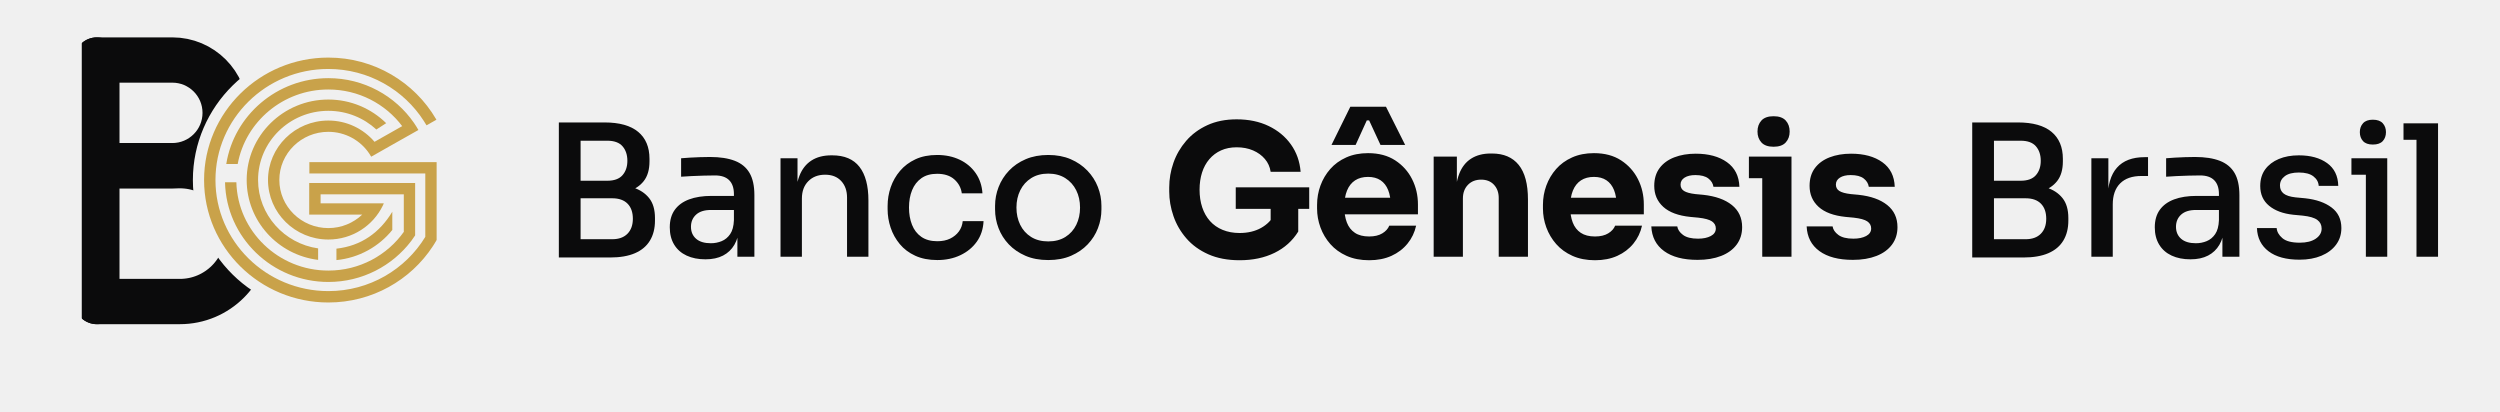
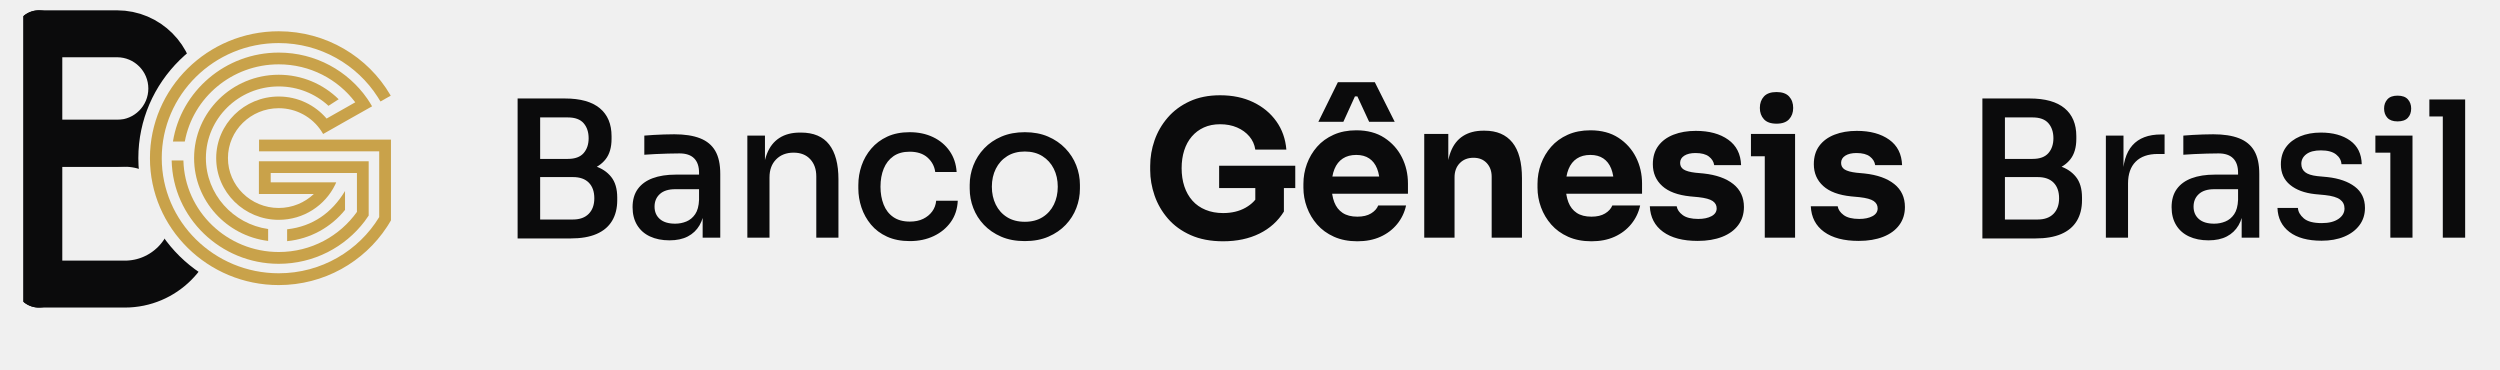
- <svg xmlns="http://www.w3.org/2000/svg" width="1368" height="225" viewBox="0 0 1368 225">
-   <g transform="translate(25.0,25.0) scale(1.75)">
+ <svg xmlns="http://www.w3.org/2000/svg" width="1320" height="195" viewBox="0 0 1320 195">
+   <g transform="translate(-7.5,10.0) scale(1.75)">
    <mask id="m60">
      <rect x="-10" y="-20" width="170" height="130" fill="white" />
      <g transform="translate(44,-1) scale(0.16797)" fill="black" stroke="black" stroke-width="41.7" stroke-linejoin="round">
        <path d="M279.3,383.8v21.3c42-4.1,79.1-25.2,104-56.1v-33.9C359.8,353.9,325.6,378.6,279.3,383.8z M264.2,106.2 c-83.8,0-152,67.2-152,149.8c0,76.3,58.1,139.5,133,148.7v-21.4c-63.2-9-111.8-62.8-111.8-127.4c0-71,58.7-128.7,130.8-128.7 c34.5,0,66,13.2,89.4,34.8l18.3-11.8C344.3,123.1,306.2,106.2,264.2,106.2z" />
        <path d="M465.8,222.7v145c-2.2,4-4.7,7.9-7.2,11.8c-41.2,62.8-112.9,104.5-194.4,104.5 c-127.5,0-231.3-102.2-231.3-228c0-125.7,103.8-227.9,231.3-227.9c85.5,0,160.4,46,200.4,114.3c0.3,0.5,0.5,0.9,0.8,1.4 l-18.4,10.4c-1.6-2.7-3.2-5.3-4.9-7.9c-37.2-58.2-103.1-97-178-97C148.4,49.2,54.1,142,54.1,256c0,114,94.3,206.8,210.2,206.8 c76.5,0,143.6-40.5,180.4-100.9V243.8H228.9v-21.1H465.8z" />
        <path d="M228.7,261.6h197.1v97.5c-2.3,3.5-4.7,6.9-7.2,10.3c-35.1,46.3-91.2,76.4-154.3,76.4 c-104.7,0-190.2-82.9-192.4-185.6h21.1c2.3,91,78.3,164.4,171.3,164.4c58.1,0,109.6-28.6,140.6-72.3l-0.2-0.3v-69.3H249.8v16.7 h117.7c-0.6,1.4-1.3,2.9-1.9,4.3c-18.1,37.3-56.7,63.1-101.4,63.1c-61.9,0-112.3-49.7-112.3-110.8c0-61.1,50.4-110.7,112.3-110.7 c34.5,0,65.3,15.4,86,39.6l16.2-9.2l18.6-10.5l16.7-9.5c-31.2-41.4-81.2-68.2-137.5-68.2c-84.1,0-154.3,60-168.7,138.7H74.2 c14.5-90.5,94.3-159.8,190.1-159.8c66.1,0,124.5,33,159.2,83.1c3,4.4,5.8,8.8,8.4,13.4l-18.4,10.4l-16.7,9.4l-18.4,10.4l-16,9.1 L344,212.6c-1.1-2-2.3-3.9-3.6-5.8c-16.3-24.4-44.4-40.5-76.2-40.5c-50.3,0-91.2,40.2-91.2,89.6c0,49.4,40.9,89.6,91.2,89.6 c24.5,0,46.7-9.6,63.1-25.1h-98.7V261.6z" />
      </g>
    </mask>
    <g mask="url(#m60)">
      <g transform="translate(16,80) scale(1.18) translate(-16,-80)" fill="none" stroke="#0b0b0c" stroke-width="12" stroke-linecap="round" stroke-linejoin="round">
        <path d="M16 16 V80" />
        <path d="M16 16 H36 a14 14 0 0 1 0 28 H16" />
        <path d="M16 44 H38 a18 18 0 0 1 0 36 H16" />
      </g>
    </g>
    <g transform="translate(44,-1) scale(0.16797)" fill="#c9a24a">
      <path d="M279.3,383.8v21.3c42-4.1,79.1-25.2,104-56.1v-33.9C359.8,353.9,325.6,378.6,279.3,383.8z M264.2,106.2 c-83.8,0-152,67.2-152,149.8c0,76.3,58.1,139.5,133,148.7v-21.4c-63.2-9-111.8-62.8-111.8-127.4c0-71,58.7-128.7,130.8-128.7 c34.5,0,66,13.2,89.4,34.8l18.3-11.8C344.3,123.1,306.2,106.2,264.2,106.2z" />
      <path d="M465.8,222.7v145c-2.2,4-4.7,7.9-7.2,11.8c-41.2,62.8-112.9,104.5-194.4,104.5 c-127.5,0-231.3-102.2-231.3-228c0-125.7,103.8-227.9,231.3-227.9c85.5,0,160.4,46,200.4,114.3c0.3,0.5,0.5,0.9,0.8,1.4 l-18.4,10.4c-1.6-2.7-3.2-5.3-4.9-7.9c-37.2-58.2-103.1-97-178-97C148.4,49.2,54.1,142,54.1,256c0,114,94.3,206.8,210.2,206.8 c76.5,0,143.6-40.5,180.4-100.9V243.8H228.9v-21.1H465.8z" />
      <path d="M228.7,261.6h197.1v97.5c-2.3,3.5-4.7,6.9-7.2,10.3c-35.1,46.3-91.2,76.4-154.3,76.4 c-104.7,0-190.2-82.9-192.4-185.6h21.1c2.3,91,78.3,164.4,171.3,164.4c58.1,0,109.6-28.6,140.6-72.3l-0.2-0.3v-69.3H249.8v16.7 h117.7c-0.6,1.4-1.3,2.9-1.9,4.3c-18.1,37.3-56.7,63.1-101.4,63.1c-61.9,0-112.3-49.7-112.3-110.8c0-61.1,50.4-110.7,112.3-110.7 c34.5,0,65.3,15.4,86,39.6l16.2-9.2l18.6-10.5l16.7-9.5c-31.2-41.4-81.2-68.2-137.5-68.2c-84.1,0-154.3,60-168.7,138.7H74.2 c14.5-90.5,94.3-159.8,190.1-159.8c66.1,0,124.5,33,159.2,83.1c3,4.4,5.8,8.8,8.4,13.4l-18.4,10.4l-16.7,9.4l-18.4,10.4l-16,9.1 L344,212.6c-1.1-2-2.3-3.9-3.6-5.8c-16.3-24.4-44.4-40.5-76.2-40.5c-50.3,0-91.2,40.2-91.2,89.6c0,49.4,40.9,89.6,91.2,89.6 c24.5,0,46.7-9.6,63.1-25.1h-98.7V261.6z" />
    </g>
  </g>
-   <path fill="#0b0b0c" d="M315.7 140.9V130.9H335.0Q340.4 130.9 343.35 127.9Q346.3 124.9 346.3 119.7Q346.3 114.4 343.4 111.45Q340.5 108.5 335.0 108.5H315.7V100.9H333.8Q341.0 100.9 346.5 102.65Q352.0 104.4 355.2 108.4Q358.4 112.4 358.4 119.3V120.7Q358.4 127.1 355.65 131.65Q352.9 136.2 347.45 138.55Q342.0 140.9 333.8 140.9ZM305.8 140.9V67.0H317.7V140.9ZM315.7 106.4V98.9H332.3Q338.0 98.9 340.65 95.85Q343.3 92.8 343.3 88.0Q343.3 83.1 340.65 80.05Q338.0 77.0 332.3 77.0H315.7V67.0H330.8Q343.0 67.0 349.2 72.15Q355.4 77.3 355.4 86.9V88.3Q355.4 95.1 352.25 99.1Q349.1 103.1 343.55 104.75Q338.0 106.4 330.8 106.4Z M403.5 140.5V124.4H401.6V106.2Q401.6 101.2 399.0 98.6Q396.4 96.0 391.3 96.0Q388.5 96.0 385.1 96.1Q381.7 96.2 378.45 96.35Q375.2 96.5 372.7 96.7V86.6Q374.9 86.4 377.55 86.25Q380.2 86.1 383.05 86.0Q385.9 85.9 388.5 85.9Q396.7 85.9 402.1 88.0Q407.5 90.1 410.15 94.65Q412.8 99.2 412.8 106.8V140.5ZM386.0 141.9Q380.1 141.9 375.7 139.85Q371.3 137.8 368.9 133.85Q366.5 129.9 366.5 124.4Q366.5 118.6 369.25 114.8Q372.0 111.0 377.1 109.1Q382.2 107.2 389.3 107.2H402.8V114.9H389.0Q383.7 114.9 380.9 117.45Q378.1 120.0 378.1 124.1Q378.1 128.2 380.9 130.65Q383.7 133.1 389.0 133.1Q392.1 133.1 394.9 131.95Q397.7 130.8 399.55 128.1Q401.4 125.4 401.6 120.5L404.6 124.4Q404.1 130.1 401.85 133.95Q399.6 137.8 395.65 139.85Q391.7 141.9 386.0 141.9Z M427.1 140.5V86.6H436.4V109.7H435.3Q435.3 101.7 437.45 96.2Q439.6 90.7 444.0 87.85Q448.4 85.0 454.9 85.0H455.4Q465.4 85.0 470.3 91.3Q475.2 97.6 475.2 109.7V140.5H463.5V108.1Q463.5 102.5 460.3 99.05Q457.1 95.6 451.5 95.6Q445.8 95.6 442.3 99.15Q438.8 102.7 438.8 108.6V140.5Z M512.9 142.3Q506.0 142.3 500.85 139.95Q495.7 137.6 492.35 133.55Q489.0 129.5 487.35 124.55Q485.7 119.6 485.7 114.5V112.7Q485.7 107.4 487.4 102.45Q489.1 97.5 492.5 93.5Q495.9 89.5 500.95 87.15Q506.0 84.8 512.8 84.8Q519.7 84.8 525.15 87.4Q530.6 90.0 533.9 94.75Q537.2 99.5 537.6 105.8H526.3Q525.7 101.3 522.25 98.2Q518.8 95.1 512.8 95.1Q507.6 95.1 504.2 97.5Q500.8 99.9 499.1 104.05Q497.4 108.2 497.4 113.6Q497.4 118.8 499.05 123.0Q500.7 127.2 504.15 129.6Q507.6 132.0 512.9 132.0Q517.0 132.0 519.95 130.55Q522.9 129.1 524.7 126.65Q526.5 124.2 526.8 121.0H538.2Q537.9 127.5 534.5 132.25Q531.1 137.0 525.5 139.65Q519.9 142.3 512.9 142.3Z M573.6 142.3Q566.5 142.3 561.1 139.95Q555.7 137.6 552.0 133.7Q548.3 129.8 546.4 124.85Q544.5 119.9 544.5 114.6V112.6Q544.5 107.3 546.45 102.3Q548.4 97.3 552.15 93.35Q555.9 89.4 561.3 87.1Q566.7 84.8 573.6 84.8Q580.5 84.8 585.85 87.1Q591.2 89.4 595.0 93.35Q598.8 97.3 600.75 102.3Q602.7 107.3 602.7 112.6V114.6Q602.7 119.9 600.8 124.85Q598.9 129.8 595.2 133.7Q591.5 137.6 586.1 139.95Q580.7 142.3 573.6 142.3ZM573.6 132.1Q579.1 132.1 583.0 129.65Q586.9 127.2 588.95 123.0Q591 118.8 591 113.6Q591 108.3 588.9 104.1Q586.8 99.9 582.9 97.45Q579 95.0 573.6 95.0Q568.2 95.0 564.3 97.45Q560.4 99.9 558.3 104.1Q556.2 108.3 556.2 113.6Q556.2 118.8 558.25 123.0Q560.3 127.2 564.2 129.65Q568.1 132.1 573.6 132.1Z" />
-   <path fill="#0b0b0c" d="M678.3 142.4Q668.5 142.4 661.2 139.15Q653.9 135.9 649.15 130.4Q644.4 124.9 642.1 118.2Q639.8 111.5 639.8 104.8V102.6Q639.8 95.7 642.1 89.1Q644.4 82.5 649.05 77.1Q653.7 71.7 660.65 68.5Q667.6 65.3 676.7 65.3Q686.6 65.3 694.2 68.95Q701.8 72.6 706.4 79.05Q711 85.5 711.7 94.0H695.3Q694.7 90.0 692.15 87.0Q689.6 84.0 685.65 82.3Q681.7 80.6 676.7 80.6Q671.9 80.6 668.15 82.3Q664.4 84.0 661.75 87.1Q659.1 90.2 657.75 94.45Q656.4 98.7 656.4 103.8Q656.4 109.1 657.85 113.45Q659.3 117.8 662.1 120.95Q664.9 124.1 669.05 125.8Q673.2 127.5 678.3 127.5Q685.1 127.5 690.1 124.7Q695.1 121.9 697.3 117.3L695.3 128.5V111.1H710.4V126.7Q705.7 134.3 697.45 138.35Q689.2 142.4 678.3 142.4ZM676.2 114.3V102.5H716.4V114.3Z M749.2 142.4Q742.2 142.4 736.85 140.0Q731.5 137.6 727.95 133.55Q724.4 129.5 722.55 124.45Q720.7 119.4 720.7 114.1V112.1Q720.7 106.6 722.55 101.55Q724.4 96.5 727.9 92.5Q731.4 88.5 736.65 86.15Q741.9 83.8 748.6 83.8Q757.4 83.8 763.45 87.75Q769.5 91.7 772.7 98.05Q775.9 104.4 775.9 111.9V117.3H727.4V108.2H766.2L761.0 112.4Q761.0 107.5 759.6 104.0Q758.2 100.5 755.45 98.65Q752.7 96.8 748.6 96.8Q744.4 96.8 741.5 98.7Q738.6 100.6 737.1 104.25Q735.6 107.9 735.6 113.2Q735.6 118.1 737.0 121.75Q738.4 125.4 741.4 127.4Q744.4 129.4 749.2 129.4Q753.6 129.4 756.4 127.7Q759.2 126.0 760.2 123.5H774.9Q773.7 129.0 770.2 133.3Q766.7 137.6 761.4 140.0Q756.1 142.4 749.2 142.4ZM728.6 79.3 738.9 58.4H758.4L768.9 79.3H755.4L749.2 65.9H747.9L741.8 79.3Z M784.5 140.5V85.7H797.2V109.2H796.3Q796.3 100.8 798.45 95.2Q800.6 89.6 805.0 86.8Q809.4 84.0 815.7 84.0H816.4Q826 84.0 831.05 90.25Q836.1 96.5 836.1 109.2V140.5H820.1V108.3Q820.1 103.9 817.5 101.1Q814.9 98.3 810.5 98.3Q806 98.3 803.25 101.15Q800.5 104.0 800.5 108.6V140.5Z M872.8 142.4Q865.8 142.4 860.45 140.0Q855.1 137.6 851.55 133.55Q848.0 129.5 846.15 124.45Q844.3 119.4 844.3 114.1V112.1Q844.3 106.6 846.15 101.55Q848.0 96.5 851.5 92.5Q855.0 88.5 860.25 86.15Q865.5 83.8 872.2 83.8Q881.0 83.8 887.05 87.75Q893.1 91.7 896.3 98.05Q899.5 104.4 899.5 111.9V117.3H851.0V108.2H889.8L884.6 112.4Q884.6 107.5 883.2 104.0Q881.8 100.5 879.05 98.65Q876.3 96.8 872.2 96.8Q868.0 96.8 865.1 98.7Q862.2 100.6 860.7 104.25Q859.2 107.9 859.2 113.2Q859.2 118.1 860.6 121.75Q862.0 125.4 865.0 127.4Q868.0 129.4 872.8 129.4Q877.2 129.4 880.0 127.7Q882.8 126.0 883.8 123.5H898.5Q897.3 129.0 893.8 133.3Q890.3 137.6 885.0 140.0Q879.7 142.4 872.8 142.4Z M928.9 142.2Q917.2 142.2 910.6 137.4Q904.0 132.6 903.6 123.9H917.8Q918.2 126.5 920.95 128.55Q923.7 130.6 929.2 130.6Q933.4 130.6 936.15 129.15Q938.9 127.7 938.9 125.0Q938.9 122.6 936.8 121.15Q934.7 119.7 929.3 119.1L925.0 118.7Q915.1 117.7 910.15 113.2Q905.2 108.7 905.2 101.7Q905.2 95.9 908.1 92.0Q911.0 88.1 916.15 86.1Q921.3 84.1 927.9 84.1Q938.5 84.1 945.0 88.75Q951.5 93.4 951.8 102.2H937.6Q937.2 99.5 934.8 97.65Q932.4 95.8 927.7 95.8Q924.0 95.8 921.8 97.2Q919.6 98.6 919.6 101.0Q919.6 103.3 921.5 104.5Q923.4 105.7 927.7 106.2L932.0 106.6Q942.1 107.7 947.7 112.2Q953.3 116.7 953.3 124.3Q953.3 129.8 950.3 133.85Q947.3 137.9 941.8 140.05Q936.3 142.2 928.9 142.2Z M964.3 140.5V85.7H980.3V140.5ZM957.0 97.5V85.7H980.3V97.5ZM970.5 80.3Q966.0 80.3 963.85 77.95Q961.7 75.6 961.7 72.0Q961.7 68.3 963.85 65.95Q966.0 63.6 970.5 63.6Q975.0 63.6 977.15 65.95Q979.3 68.3 979.3 72.0Q979.3 75.6 977.15 77.95Q975.0 80.3 970.5 80.3Z M1013.9 142.2Q1002.2 142.2 995.6 137.4Q989.0 132.6 988.6 123.9H1002.8Q1003.2 126.5 1005.95 128.55Q1008.7 130.6 1014.2 130.6Q1018.4 130.6 1021.15 129.15Q1023.9 127.7 1023.9 125.0Q1023.9 122.6 1021.8 121.15Q1019.7 119.7 1014.3 119.1L1010.0 118.7Q1000.1 117.7 995.15 113.2Q990.2 108.7 990.2 101.7Q990.2 95.9 993.1 92.0Q996.0 88.1 1001.15 86.1Q1006.3 84.1 1012.9 84.1Q1023.5 84.1 1030.0 88.75Q1036.5 93.4 1036.8 102.2H1022.6Q1022.2 99.5 1019.8 97.65Q1017.4 95.8 1012.7 95.8Q1009.0 95.8 1006.8 97.2Q1004.6 98.6 1004.6 101.0Q1004.6 103.3 1006.5 104.5Q1008.4 105.7 1012.7 106.2L1017.0 106.6Q1027.1 107.7 1032.7 112.2Q1038.3 116.7 1038.3 124.3Q1038.3 129.8 1035.3 133.85Q1032.3 137.9 1026.8 140.05Q1021.3 142.2 1013.9 142.2Z" />
-   <path fill="#0b0b0c" d="M1089.1 140.9V130.9H1108.4Q1113.8 130.9 1116.75 127.9Q1119.7 124.9 1119.7 119.7Q1119.7 114.4 1116.8 111.45Q1113.9 108.5 1108.4 108.5H1089.1V100.9H1107.2Q1114.4 100.9 1119.9 102.65Q1125.4 104.4 1128.6 108.4Q1131.8 112.4 1131.8 119.3V120.7Q1131.8 127.1 1129.05 131.65Q1126.3 136.2 1120.85 138.55Q1115.4 140.9 1107.2 140.9ZM1079.2 140.9V67.0H1091.1V140.9ZM1089.1 106.4V98.9H1105.7Q1111.4 98.9 1114.05 95.85Q1116.7 92.8 1116.7 88.0Q1116.7 83.1 1114.05 80.05Q1111.4 77.0 1105.7 77.0H1089.1V67.0H1104.2Q1116.4 67.0 1122.6 72.15Q1128.8 77.3 1128.8 86.9V88.3Q1128.8 95.1 1125.65 99.1Q1122.5 103.1 1116.95 104.75Q1111.4 106.4 1104.2 106.4Z M1144.4 140.5V86.6H1153.7V109.1H1153.3Q1153.3 97.5 1158.4 91.75Q1163.5 86.0 1173.5 86.0H1175.4V96.3H1171.8Q1164.2 96.3 1160.15 100.35Q1156.1 104.4 1156.1 111.9V140.5Z M1216.1 140.5V124.4H1214.2V106.2Q1214.2 101.2 1211.6 98.6Q1209.0 96.0 1203.9 96.0Q1201.1 96.0 1197.7 96.1Q1194.3 96.2 1191.05 96.35Q1187.8 96.5 1185.3 96.7V86.6Q1187.5 86.4 1190.15 86.25Q1192.8 86.1 1195.65 86.0Q1198.5 85.9 1201.1 85.9Q1209.3 85.9 1214.7 88.0Q1220.1 90.1 1222.75 94.65Q1225.4 99.2 1225.4 106.8V140.5ZM1198.6 141.9Q1192.7 141.9 1188.3 139.85Q1183.9 137.8 1181.5 133.85Q1179.1 129.9 1179.1 124.4Q1179.1 118.6 1181.85 114.8Q1184.6 111.0 1189.7 109.1Q1194.8 107.2 1201.9 107.2H1215.4V114.9H1201.6Q1196.3 114.9 1193.5 117.45Q1190.7 120.0 1190.7 124.1Q1190.7 128.2 1193.5 130.65Q1196.3 133.1 1201.6 133.1Q1204.7 133.1 1207.5 131.95Q1210.3 130.8 1212.15 128.1Q1214.0 125.4 1214.2 120.5L1217.2 124.4Q1216.7 130.1 1214.45 133.95Q1212.2 137.8 1208.25 139.85Q1204.3 141.9 1198.6 141.9Z M1258.3 142.1Q1247.4 142.1 1241.35 137.5Q1235.3 132.9 1235.0 124.8H1245.8Q1246.0 127.8 1248.9 130.3Q1251.8 132.8 1258.4 132.8Q1264.0 132.8 1267.2 130.6Q1270.4 128.4 1270.4 125.1Q1270.4 122.1 1268.05 120.35Q1265.7 118.6 1260.1 118.0L1254.8 117.5Q1246.5 116.6 1241.65 112.6Q1236.8 108.6 1236.8 101.8Q1236.8 96.4 1239.5 92.7Q1242.2 89.0 1246.95 87.0Q1251.7 85.0 1257.9 85.0Q1267.5 85.0 1273.4 89.25Q1279.3 93.5 1279.5 101.7H1268.8Q1268.6 98.6 1265.9 96.5Q1263.2 94.4 1257.9 94.4Q1252.9 94.4 1250.25 96.4Q1247.6 98.4 1247.6 101.5Q1247.6 104.3 1249.6 105.9Q1251.6 107.5 1256.1 108.0L1261.4 108.5Q1270.5 109.5 1275.85 113.55Q1281.2 117.6 1281.2 124.8Q1281.2 130.0 1278.3 133.9Q1275.4 137.8 1270.25 139.95Q1265.1 142.1 1258.3 142.1Z M1294.6 140.5V86.6H1306.3V140.5ZM1286.7 95.6V86.6H1306.3V95.6ZM1298.4 79.1Q1294.8 79.1 1293.05 77.2Q1291.3 75.3 1291.3 72.3Q1291.3 69.4 1293.05 67.45Q1294.8 65.5 1298.4 65.5Q1302.1 65.5 1303.85 67.45Q1305.6 69.4 1305.6 72.3Q1305.6 75.3 1303.85 77.2Q1302.1 79.1 1298.4 79.1Z M1322.3 140.5V67.5H1334.1V140.5ZM1315.2 76.5V67.5H1334.1V76.5Z" />
+   <path fill="#0b0b0c" d="M283.2 125.9V115.9H302.5Q307.9 115.9 310.85 112.9Q313.8 109.9 313.8 104.7Q313.8 99.4 310.9 96.45Q308.0 93.5 302.5 93.5H283.2V85.9H301.3Q308.5 85.9 314.0 87.65Q319.5 89.4 322.7 93.4Q325.9 97.4 325.9 104.3V105.7Q325.9 112.1 323.15 116.65Q320.4 121.2 314.95 123.55Q309.5 125.9 301.3 125.9ZM273.3 125.9V52.0H285.2V125.9ZM283.2 91.4V83.9H299.8Q305.5 83.9 308.15 80.85Q310.8 77.8 310.8 73.0Q310.8 68.1 308.15 65.05Q305.5 62.0 299.8 62.0H283.2V52.0H298.3Q310.5 52.0 316.7 57.15Q322.9 62.3 322.9 71.9V73.3Q322.9 80.1 319.75 84.1Q316.6 88.1 311.05 89.75Q305.5 91.4 298.3 91.4Z M371.0 125.5V109.4H369.1V91.2Q369.1 86.2 366.5 83.6Q363.9 81.0 358.8 81.0Q356.0 81.0 352.6 81.1Q349.2 81.2 345.95 81.35Q342.7 81.5 340.2 81.7V71.6Q342.4 71.4 345.05 71.25Q347.7 71.1 350.55 71.0Q353.4 70.9 356.0 70.9Q364.2 70.9 369.6 73.0Q375.0 75.1 377.65 79.65Q380.3 84.2 380.3 91.8V125.5ZM353.5 126.9Q347.6 126.9 343.2 124.85Q338.8 122.8 336.4 118.85Q334.0 114.9 334.0 109.4Q334.0 103.6 336.75 99.8Q339.5 96.0 344.6 94.1Q349.7 92.2 356.8 92.2H370.3V99.9H356.5Q351.2 99.9 348.4 102.45Q345.6 105.0 345.6 109.1Q345.6 113.2 348.4 115.65Q351.2 118.1 356.5 118.1Q359.6 118.1 362.4 116.95Q365.2 115.8 367.05 113.1Q368.9 110.4 369.1 105.5L372.1 109.4Q371.6 115.1 369.35 118.95Q367.1 122.8 363.15 124.85Q359.2 126.9 353.5 126.9Z M394.6 125.5V71.6H403.9V94.7H402.8Q402.8 86.7 404.95 81.2Q407.1 75.7 411.5 72.85Q415.9 70.0 422.4 70.0H422.9Q432.9 70.0 437.8 76.3Q442.7 82.6 442.7 94.7V125.5H431.0V93.1Q431.0 87.5 427.8 84.05Q424.6 80.6 419.0 80.6Q413.3 80.6 409.8 84.15Q406.3 87.7 406.3 93.6V125.5Z M480.4 127.3Q473.5 127.3 468.35 124.95Q463.2 122.6 459.85 118.55Q456.5 114.5 454.85 109.55Q453.2 104.6 453.2 99.5V97.7Q453.2 92.4 454.9 87.45Q456.6 82.5 460.0 78.5Q463.4 74.5 468.45 72.15Q473.5 69.8 480.3 69.8Q487.2 69.8 492.65 72.4Q498.1 75.0 501.4 79.75Q504.7 84.5 505.1 90.8H493.8Q493.2 86.3 489.75 83.2Q486.3 80.1 480.3 80.1Q475.1 80.1 471.7 82.5Q468.3 84.9 466.6 89.05Q464.9 93.2 464.9 98.6Q464.9 103.8 466.55 108.0Q468.2 112.2 471.65 114.6Q475.1 117.0 480.4 117.0Q484.5 117.0 487.45 115.55Q490.4 114.1 492.2 111.65Q494.0 109.2 494.3 106.0H505.7Q505.4 112.5 502.0 117.25Q498.6 122.0 493.0 124.65Q487.4 127.3 480.4 127.3Z M541.1 127.3Q534.0 127.3 528.6 124.95Q523.2 122.6 519.5 118.7Q515.8 114.8 513.9 109.85Q512.0 104.9 512.0 99.6V97.6Q512.0 92.3 513.95 87.3Q515.9 82.3 519.65 78.35Q523.4 74.4 528.8 72.1Q534.2 69.8 541.1 69.8Q548.0 69.8 553.35 72.1Q558.7 74.4 562.5 78.35Q566.3 82.3 568.25 87.3Q570.2 92.3 570.2 97.6V99.6Q570.2 104.9 568.3 109.85Q566.4 114.8 562.7 118.7Q559.0 122.6 553.6 124.95Q548.2 127.3 541.1 127.3ZM541.1 117.1Q546.6 117.1 550.5 114.65Q554.4 112.2 556.45 108.0Q558.5 103.8 558.5 98.6Q558.5 93.3 556.4 89.1Q554.3 84.9 550.4 82.45Q546.5 80.0 541.1 80.0Q535.7 80.0 531.8 82.45Q527.9 84.9 525.8 89.1Q523.7 93.3 523.7 98.6Q523.7 103.8 525.75 108.0Q527.8 112.2 531.7 114.65Q535.6 117.1 541.1 117.1Z" />
+   <path fill="#0b0b0c" d="M645.8 127.4Q636.0 127.4 628.7 124.15Q621.4 120.9 616.65 115.4Q611.9 109.9 609.6 103.2Q607.3 96.5 607.3 89.8V87.6Q607.3 80.7 609.6 74.1Q611.9 67.5 616.55 62.1Q621.2 56.7 628.15 53.5Q635.1 50.3 644.2 50.3Q654.1 50.3 661.7 53.95Q669.3 57.6 673.9 64.05Q678.5 70.5 679.2 79.0H662.8Q662.2 75.0 659.65 72.0Q657.1 69.0 653.15 67.3Q649.2 65.6 644.2 65.6Q639.4 65.6 635.65 67.3Q631.9 69.0 629.25 72.1Q626.6 75.2 625.25 79.45Q623.9 83.7 623.9 88.8Q623.9 94.1 625.35 98.45Q626.8 102.8 629.6 105.95Q632.4 109.1 636.55 110.8Q640.7 112.5 645.8 112.5Q652.6 112.5 657.6 109.7Q662.6 106.9 664.8 102.3L662.8 113.5V96.1H677.9V111.7Q673.2 119.3 664.95 123.35Q656.7 127.4 645.8 127.4ZM643.7 99.3V87.5H683.9V99.3Z M716.7 127.4Q709.7 127.4 704.35 125.0Q699.0 122.6 695.45 118.55Q691.9 114.5 690.05 109.45Q688.2 104.4 688.2 99.1V97.1Q688.2 91.6 690.05 86.55Q691.9 81.5 695.4 77.5Q698.9 73.5 704.15 71.15Q709.4 68.8 716.1 68.8Q724.9 68.8 730.95 72.75Q737.0 76.7 740.2 83.05Q743.4 89.4 743.4 96.9V102.3H694.9V93.2H733.7L728.5 97.4Q728.5 92.5 727.1 89.0Q725.7 85.5 722.95 83.65Q720.2 81.8 716.1 81.8Q711.9 81.8 709.0 83.7Q706.1 85.6 704.6 89.25Q703.1 92.9 703.1 98.2Q703.1 103.1 704.5 106.75Q705.9 110.4 708.9 112.4Q711.9 114.4 716.7 114.4Q721.1 114.4 723.9 112.7Q726.7 111.0 727.7 108.5H742.4Q741.2 114.0 737.7 118.3Q734.2 122.6 728.9 125.0Q723.6 127.4 716.7 127.4ZM696.1 64.3 706.4 43.4H725.9L736.4 64.3H722.9L716.7 50.9H715.4L709.3 64.3Z M752 125.5V70.7H764.7V94.2H763.8Q763.8 85.8 765.95 80.2Q768.1 74.6 772.5 71.8Q776.9 69.0 783.2 69.0H783.9Q793.5 69.0 798.55 75.25Q803.6 81.5 803.6 94.2V125.5H787.6V93.3Q787.6 88.9 785.0 86.1Q782.4 83.3 778 83.3Q773.5 83.3 770.75 86.15Q768 89.0 768 93.6V125.5Z M840.3 127.4Q833.3 127.4 827.95 125.0Q822.6 122.6 819.05 118.55Q815.5 114.5 813.65 109.45Q811.8 104.4 811.8 99.1V97.1Q811.8 91.6 813.65 86.55Q815.5 81.5 819.0 77.5Q822.5 73.5 827.75 71.15Q833.0 68.8 839.7 68.8Q848.5 68.8 854.55 72.75Q860.6 76.7 863.8 83.05Q867.0 89.4 867.0 96.9V102.3H818.5V93.2H857.3L852.1 97.4Q852.1 92.5 850.7 89.0Q849.3 85.5 846.55 83.65Q843.8 81.8 839.7 81.8Q835.5 81.8 832.6 83.7Q829.7 85.6 828.2 89.25Q826.7 92.9 826.7 98.2Q826.7 103.1 828.1 106.75Q829.5 110.4 832.5 112.4Q835.5 114.4 840.3 114.4Q844.7 114.4 847.5 112.7Q850.3 111.0 851.3 108.5H866.0Q864.8 114.0 861.3 118.3Q857.8 122.6 852.5 125.0Q847.2 127.4 840.3 127.4Z M896.4 127.2Q884.7 127.2 878.1 122.4Q871.5 117.6 871.1 108.9H885.3Q885.7 111.5 888.45 113.55Q891.2 115.6 896.7 115.6Q900.9 115.6 903.65 114.15Q906.4 112.7 906.4 110.0Q906.4 107.6 904.3 106.15Q902.2 104.7 896.8 104.1L892.5 103.7Q882.6 102.7 877.65 98.2Q872.7 93.7 872.7 86.7Q872.7 80.9 875.6 77.0Q878.5 73.1 883.65 71.1Q888.8 69.1 895.4 69.1Q906.0 69.1 912.5 73.75Q919.0 78.4 919.3 87.2H905.1Q904.7 84.5 902.3 82.65Q899.9 80.8 895.2 80.8Q891.5 80.8 889.3 82.2Q887.1 83.6 887.1 86.0Q887.1 88.3 889.0 89.5Q890.9 90.7 895.2 91.2L899.5 91.6Q909.6 92.7 915.2 97.2Q920.8 101.7 920.8 109.3Q920.8 114.8 917.8 118.85Q914.8 122.9 909.3 125.05Q903.8 127.2 896.4 127.2Z M931.8 125.5V70.7H947.8V125.5ZM924.5 82.5V70.7H947.8V82.5ZM938.0 65.3Q933.5 65.3 931.35 62.95Q929.2 60.6 929.2 57.0Q929.2 53.3 931.35 50.95Q933.5 48.6 938.0 48.6Q942.5 48.6 944.65 50.95Q946.8 53.3 946.8 57.0Q946.8 60.6 944.65 62.95Q942.5 65.3 938.0 65.3Z M981.4 127.2Q969.7 127.2 963.1 122.4Q956.5 117.6 956.1 108.9H970.3Q970.7 111.5 973.45 113.55Q976.2 115.6 981.7 115.6Q985.9 115.6 988.65 114.15Q991.4 112.7 991.4 110.0Q991.4 107.6 989.3 106.15Q987.2 104.7 981.8 104.1L977.5 103.7Q967.6 102.7 962.65 98.2Q957.7 93.7 957.7 86.7Q957.7 80.9 960.6 77.0Q963.5 73.1 968.65 71.1Q973.8 69.1 980.4 69.1Q991.0 69.1 997.5 73.75Q1004.0 78.4 1004.3 87.2H990.1Q989.7 84.5 987.3 82.65Q984.9 80.8 980.2 80.8Q976.5 80.8 974.3 82.2Q972.1 83.6 972.1 86.0Q972.1 88.3 974.0 89.5Q975.9 90.7 980.2 91.2L984.5 91.6Q994.6 92.7 1000.2 97.2Q1005.8 101.7 1005.8 109.3Q1005.8 114.8 1002.8 118.85Q999.8 122.9 994.3 125.05Q988.8 127.2 981.4 127.2Z" />
+   <path fill="#0b0b0c" d="M1056.6 125.9V115.9H1075.9Q1081.3 115.9 1084.25 112.9Q1087.2 109.9 1087.2 104.7Q1087.2 99.4 1084.3 96.45Q1081.4 93.5 1075.9 93.5H1056.6V85.9H1074.7Q1081.9 85.9 1087.4 87.65Q1092.9 89.4 1096.1 93.4Q1099.3 97.4 1099.3 104.3V105.7Q1099.3 112.1 1096.55 116.65Q1093.8 121.2 1088.35 123.55Q1082.9 125.9 1074.7 125.9ZM1046.7 125.9V52.0H1058.6V125.9ZM1056.6 91.4V83.9H1073.2Q1078.9 83.9 1081.55 80.85Q1084.2 77.8 1084.2 73.0Q1084.2 68.1 1081.55 65.05Q1078.9 62.0 1073.2 62.0H1056.6V52.0H1071.7Q1083.9 52.0 1090.1 57.15Q1096.3 62.3 1096.3 71.9V73.3Q1096.3 80.1 1093.15 84.1Q1090.0 88.1 1084.45 89.75Q1078.9 91.4 1071.7 91.4Z M1111.9 125.5V71.6H1121.2V94.1H1120.8Q1120.8 82.5 1125.9 76.75Q1131 71.0 1141 71.0H1142.9V81.3H1139.3Q1131.7 81.3 1127.65 85.35Q1123.6 89.4 1123.6 96.9V125.5Z M1183.6 125.5V109.4H1181.7V91.2Q1181.7 86.2 1179.1 83.6Q1176.5 81.0 1171.4 81.0Q1168.6 81.0 1165.2 81.1Q1161.8 81.2 1158.55 81.35Q1155.3 81.5 1152.8 81.7V71.6Q1155 71.4 1157.65 71.25Q1160.3 71.1 1163.15 71.0Q1166 70.9 1168.6 70.9Q1176.8 70.9 1182.2 73.0Q1187.6 75.1 1190.25 79.65Q1192.9 84.2 1192.9 91.8V125.5ZM1166.1 126.9Q1160.2 126.9 1155.8 124.85Q1151.4 122.8 1149 118.85Q1146.6 114.9 1146.6 109.4Q1146.6 103.6 1149.35 99.8Q1152.1 96.0 1157.2 94.1Q1162.3 92.2 1169.4 92.2H1182.9V99.9H1169.1Q1163.8 99.9 1161 102.45Q1158.2 105.0 1158.2 109.1Q1158.2 113.2 1161 115.65Q1163.8 118.1 1169.1 118.1Q1172.2 118.1 1175 116.95Q1177.8 115.8 1179.65 113.1Q1181.5 110.4 1181.7 105.5L1184.7 109.4Q1184.2 115.1 1181.95 118.95Q1179.7 122.8 1175.75 124.85Q1171.8 126.9 1166.1 126.9Z M1225.8 127.1Q1214.9 127.1 1208.85 122.5Q1202.8 117.9 1202.5 109.8H1213.3Q1213.5 112.8 1216.4 115.3Q1219.3 117.8 1225.9 117.8Q1231.5 117.8 1234.7 115.6Q1237.9 113.4 1237.9 110.1Q1237.9 107.1 1235.55 105.35Q1233.2 103.6 1227.6 103.0L1222.3 102.5Q1214 101.6 1209.15 97.6Q1204.3 93.6 1204.3 86.8Q1204.3 81.4 1207.0 77.7Q1209.7 74.0 1214.45 72.0Q1219.2 70.0 1225.4 70.0Q1235 70.0 1240.9 74.25Q1246.8 78.5 1247 86.7H1236.3Q1236.1 83.6 1233.4 81.5Q1230.7 79.4 1225.4 79.4Q1220.4 79.4 1217.75 81.4Q1215.1 83.4 1215.1 86.5Q1215.1 89.3 1217.1 90.9Q1219.1 92.5 1223.6 93.0L1228.9 93.5Q1238 94.5 1243.35 98.55Q1248.7 102.6 1248.7 109.8Q1248.7 115.0 1245.8 118.9Q1242.9 122.8 1237.75 124.95Q1232.6 127.1 1225.8 127.1Z M1262.1 125.5V71.6H1273.8V125.5ZM1254.2 80.6V71.6H1273.8V80.6ZM1265.9 64.1Q1262.3 64.1 1260.55 62.2Q1258.8 60.3 1258.8 57.3Q1258.8 54.4 1260.55 52.45Q1262.3 50.5 1265.9 50.5Q1269.6 50.5 1271.35 52.45Q1273.1 54.4 1273.1 57.3Q1273.1 60.3 1271.35 62.2Q1269.6 64.1 1265.9 64.1Z M1289.8 125.5V52.5H1301.6V125.5ZM1282.7 61.5V52.5H1301.6V61.5Z" />
</svg>
